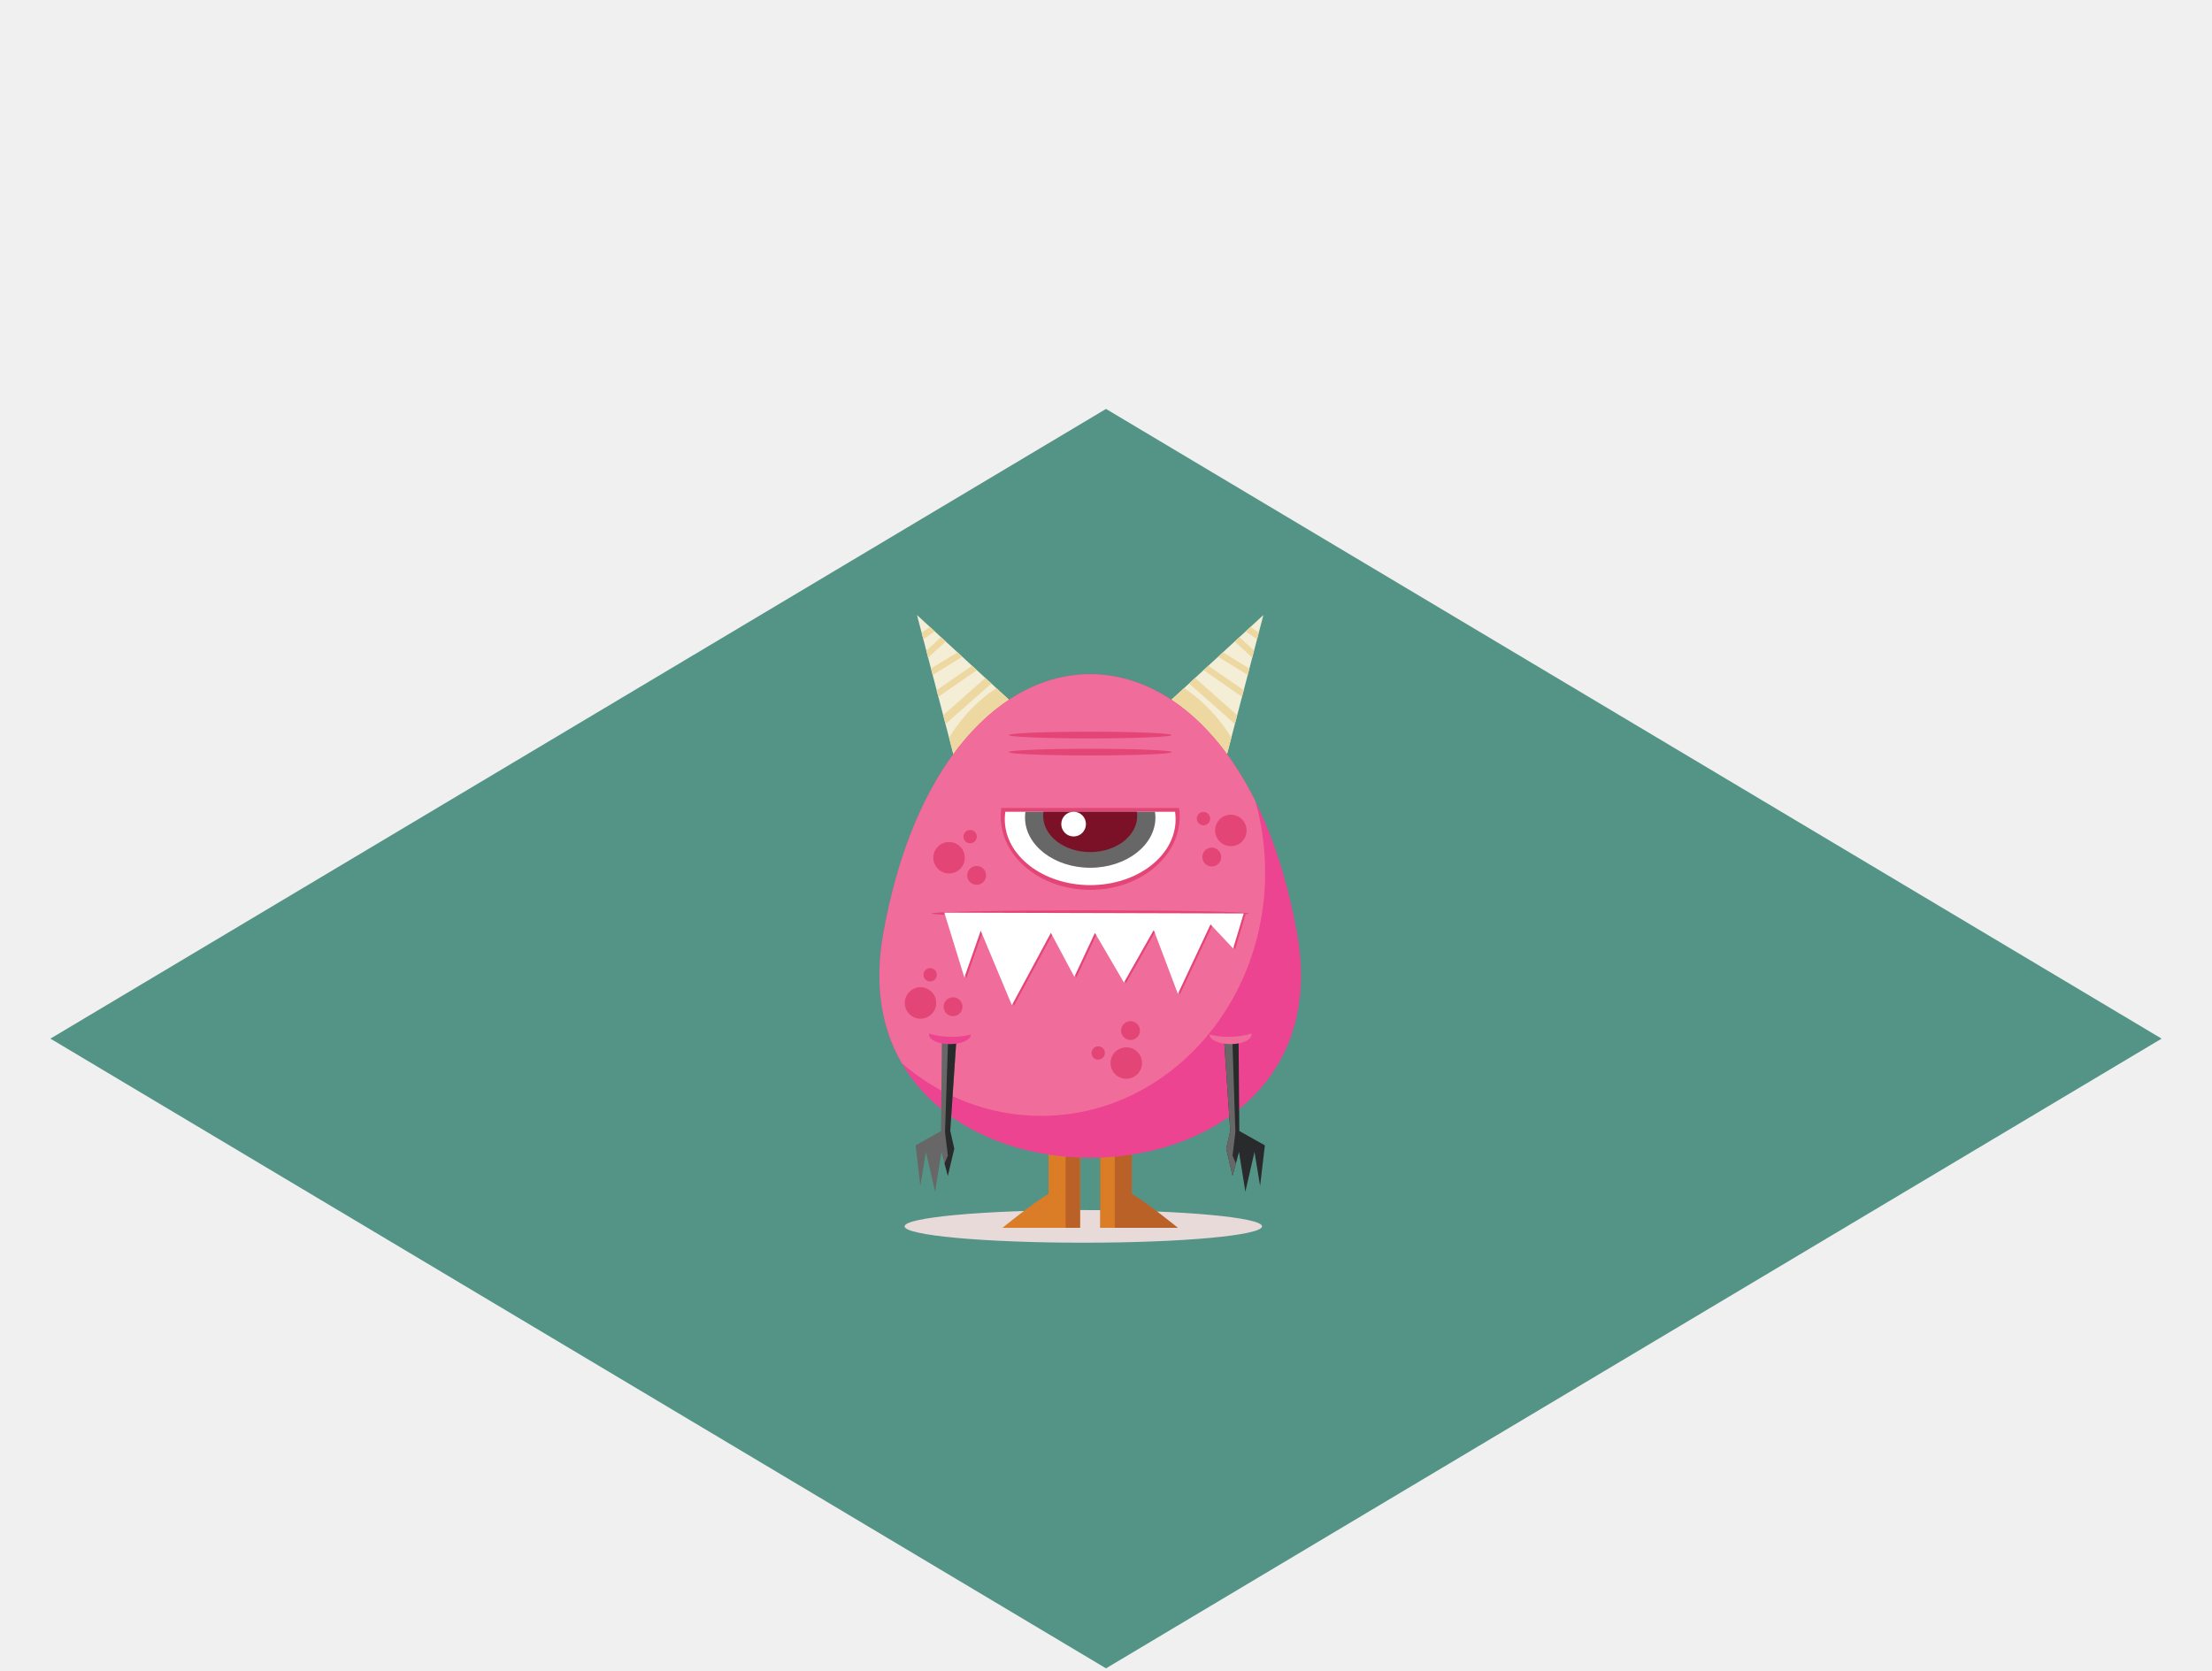
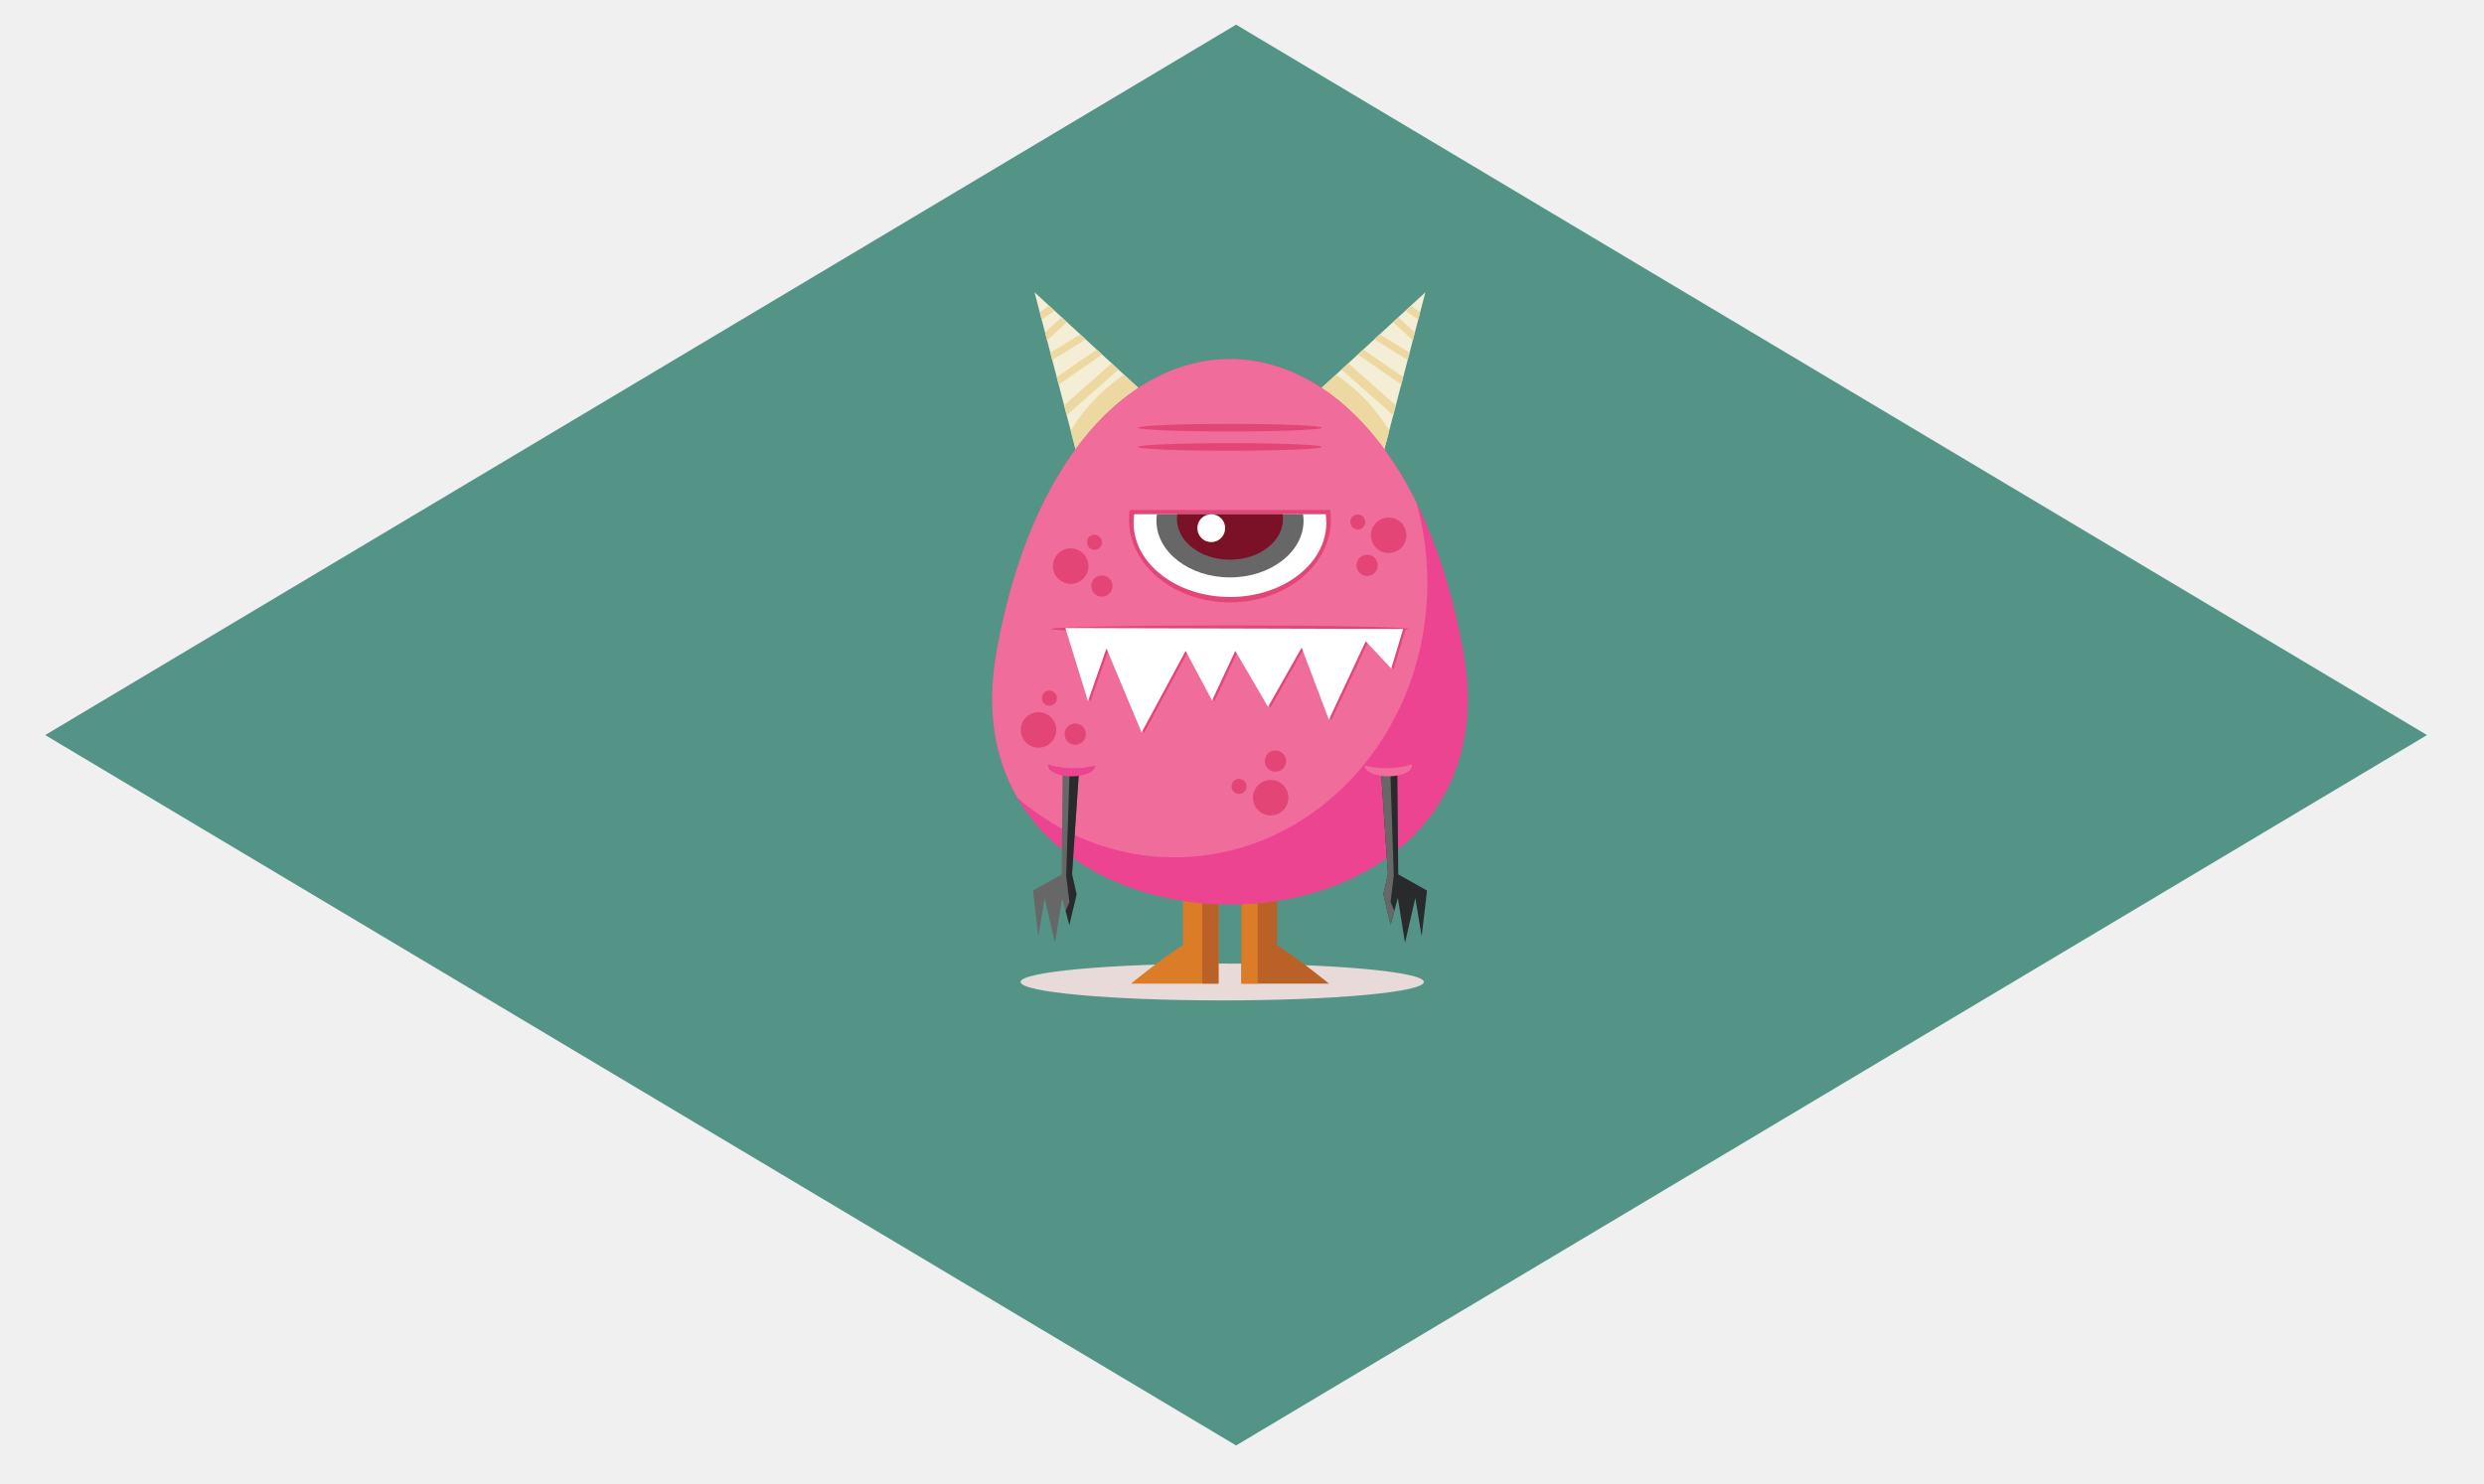
- <svg xmlns="http://www.w3.org/2000/svg" version="1.1" id="svg2" x="0px" y="0px" width="430.543px" height="325.295px" viewBox="0 0 430.543 325.295" enable-background="new 0 0 430.543 325.295" xml:space="preserve">
-   <defs>
- 	
- 	
- 		</defs>
-   <path id="path3908" fill="#549487" d="M420.733,202.206L215.272,79.612L9.812,202.206  l205.461,122.595L420.733,202.206z" />
-   <g>
-     <path fill-rule="evenodd" clip-rule="evenodd" fill="#E7DAD9" d="M210.857,235.583c19.214,0,34.788,1.422,34.788,3.17   c0,1.76-15.573,3.183-34.788,3.183c-19.213,0-34.788-1.423-34.788-3.183C176.07,237.005,191.645,235.583,210.857,235.583   L210.857,235.583z" />
-     <path fill-rule="evenodd" clip-rule="evenodd" fill="#DB7C27" d="M204.088,222.265h6.131v12.287v1.879v2.609h-15.104   c0,0,5.843-4.775,8.973-6.614V222.265z" />
-     <polygon fill-rule="evenodd" clip-rule="evenodd" fill="#BA6128" points="207.414,222.265 210.219,222.265 210.219,234.552    210.219,236.431 210.219,239.04 207.414,239.04  " />
-     <path fill-rule="evenodd" clip-rule="evenodd" fill="#BA6128" d="M220.301,222.265h-6.13v12.287v1.879v2.609h15.104   c0,0-5.844-4.775-8.975-6.614V222.265z" />
-     <polygon fill-rule="evenodd" clip-rule="evenodd" fill="#DB7C27" points="216.976,222.265 214.171,222.265 214.171,234.552    214.171,236.431 214.171,239.04 216.976,239.04  " />
-     <polygon fill-rule="evenodd" clip-rule="evenodd" fill="#F3EED5" points="194.71,144.808 201.101,140.568 178.483,119.737    186.375,149.935  " />
-     <path fill-rule="evenodd" clip-rule="evenodd" fill="#EED8A2" d="M194.71,144.808l6.391-4.239l-7.187-6.614   c-2.426,1.631-4.67,3.653-6.64,6.053c-0.952,1.16-1.8,2.374-2.543,3.613l1.644,6.313L194.71,144.808z" />
-     <path fill-rule="evenodd" clip-rule="evenodd" fill="#EED8A2" d="M192.961,133.068l-1.173-1.083l-8.205,7.253l0.444,1.722   L192.961,133.068z M190.144,130.472l-0.938-0.861l-6.901,4.761l0.339,1.278L190.144,130.472z M187.3,127.863l-0.939-0.874   l-5.152,3.17l0.326,1.252L187.3,127.863z M184.079,124.889l-0.927-0.848l-2.856,2.622l0.352,1.37L184.079,124.889z    M181.939,122.919L181,122.059l-1.617,1.122l0.338,1.278L181.939,122.919z" />
-     <polygon fill-rule="evenodd" clip-rule="evenodd" fill="#F3EED5" points="229.68,144.808 223.289,140.568 245.908,119.737    238.015,149.935  " />
-     <path fill-rule="evenodd" clip-rule="evenodd" fill="#EED8A2" d="M229.68,144.808l-6.392-4.239l7.188-6.614   c2.427,1.631,4.669,3.653,6.639,6.053c0.952,1.16,1.801,2.374,2.558,3.613l-1.657,6.313L229.68,144.808z" />
-     <path fill-rule="evenodd" clip-rule="evenodd" fill="#EED8A2" d="M231.44,133.068l1.162-1.083l8.204,7.253l-0.443,1.722   L231.44,133.068z M234.259,130.472l0.925-0.861l6.901,4.761l-0.34,1.278L234.259,130.472z M237.09,127.863l0.951-0.874l5.139,3.17   l-0.326,1.252L237.09,127.863z M240.324,124.889l0.913-0.848l2.858,2.622l-0.354,1.37L240.324,124.889z M242.45,122.919l0.94-0.861   l1.617,1.122l-0.326,1.278L242.45,122.919z" />
-     <path fill-rule="evenodd" clip-rule="evenodd" fill="#ED4491" d="M171.896,181.932c-10.239,57.969,90.85,57.969,80.598,0   C240.545,114.35,183.843,114.35,171.896,181.932L171.896,181.932z" />
-     <path fill-rule="evenodd" clip-rule="evenodd" fill="#F06D9B" d="M171.896,181.932c-1.787,10.135-0.169,18.497,3.667,25.085   c7.434,6.403,16.839,10.226,27.065,10.226c24.092,0,43.618-21.21,43.618-47.351c0-4.853-0.664-9.522-1.904-13.918   C224.45,115.901,182.044,124.55,171.896,181.932L171.896,181.932z" />
-     <path fill-rule="evenodd" clip-rule="evenodd" fill="#E34576" d="M229.498,157.304c0.078,0.535,0.117,1.083,0.117,1.645   c0,7.892-7.8,14.296-17.413,14.296c-9.626,0-17.428-6.404-17.428-14.296c0-0.562,0.04-1.109,0.119-1.645H229.498z" />
-     <path fill-rule="evenodd" clip-rule="evenodd" fill="#FFFFFF" d="M228.715,158.034c0.065,0.483,0.104,0.979,0.104,1.475   c0,7.07-7.436,12.81-16.618,12.81s-16.631-5.739-16.631-12.81c0-0.496,0.039-0.991,0.104-1.475H228.715z" />
-     <path fill-rule="evenodd" clip-rule="evenodd" fill="#676767" d="M224.802,158.034c0.052,0.366,0.091,0.744,0.091,1.122   c0,5.4-5.687,9.783-12.691,9.783c-7.018,0-12.692-4.383-12.692-9.783c0-0.378,0.025-0.756,0.078-1.122H224.802z" />
-     <path fill-rule="evenodd" clip-rule="evenodd" fill="#7B1126" d="M221.28,158.034c0.039,0.261,0.065,0.535,0.065,0.81   c0,3.9-4.097,7.043-9.144,7.043c-5.062,0-9.157-3.143-9.157-7.043c0-0.274,0.026-0.549,0.065-0.81H221.28z" />
-     <path fill-rule="evenodd" clip-rule="evenodd" fill="#FFFFFF" d="M208.967,158.034c1.331,0,2.4,1.07,2.4,2.4   c0,1.331-1.069,2.413-2.4,2.413s-2.401-1.082-2.401-2.413C206.566,159.104,207.636,158.034,208.967,158.034L208.967,158.034z" />
-     <path fill-rule="evenodd" clip-rule="evenodd" fill="#E34576" d="M212.202,177.223c17.035,0,30.849,0.274,30.849,0.626   c0,0.34-13.813,0.613-30.849,0.613c-17.048,0-30.862-0.273-30.862-0.613C181.34,177.497,195.154,177.223,212.202,177.223   L212.202,177.223z" />
-     <polygon fill-rule="evenodd" clip-rule="evenodd" fill="#E34576" points="184.196,177.81 188.096,190.437 191.279,181.332    197.345,195.824 204.936,181.749 209.502,190.307 213.506,181.749 219.155,191.415 224.958,181.188 229.654,193.619    236.006,180.092 240.417,184.789 242.463,177.967  " />
-     <polygon fill-rule="evenodd" clip-rule="evenodd" fill="#FFFFFF" points="183.805,177.68 187.705,190.307 190.888,181.201    196.953,195.693 204.544,181.619 209.11,190.176 213.115,181.619 218.762,191.284 224.566,181.058 229.264,193.489    235.616,179.962 240.025,184.658 242.072,177.836  " />
-     <path fill-rule="evenodd" clip-rule="evenodd" fill="#E34576" d="M212.202,142.447c8.752,0,15.849,0.3,15.849,0.665   c0,0.352-7.097,0.651-15.849,0.651c-8.765,0-15.861-0.3-15.861-0.651C196.34,142.747,203.437,142.447,212.202,142.447   L212.202,142.447z" />
-     <path fill-rule="evenodd" clip-rule="evenodd" fill="#E34576" d="M212.202,145.773c8.752,0,15.849,0.286,15.849,0.652   c0,0.365-7.097,0.651-15.849,0.651c-8.765,0-15.861-0.286-15.861-0.651C196.34,146.06,203.437,145.773,212.202,145.773   L212.202,145.773z" />
-     <polygon fill-rule="evenodd" clip-rule="evenodd" fill="#676767" points="183.323,202.815 183.166,220.19 178.209,222.981    179.135,230.888 180.218,224.261 182.005,232.009 183.245,224.261 184.483,228.917 185.735,223.634 184.953,220.151    186.113,202.934  " />
-     <polygon fill-rule="evenodd" clip-rule="evenodd" fill="#292A2C" points="183.843,226.504 184.483,228.917 185.735,223.634    184.953,220.151 186.113,202.934 184.522,202.868 183.936,220.412 184.496,224.979  " />
-     <path fill-rule="evenodd" clip-rule="evenodd" fill="#ED4491" d="M188.958,201.407v0.025c0,1.018-1.826,1.84-4.07,1.84   c-2.243,0-4.069-0.822-4.069-1.84c0-0.078,0.013-0.156,0.026-0.222c1.201,0.404,2.726,0.652,4.396,0.652   C186.609,201.863,187.888,201.694,188.958,201.407L188.958,201.407z" />
-     <polygon fill-rule="evenodd" clip-rule="evenodd" fill="#292A2C" points="241.081,202.815 241.224,220.19 246.194,222.981    245.268,230.888 244.172,224.261 242.397,232.009 241.159,224.261 239.906,228.917 238.667,223.634 239.451,220.151    238.29,202.934  " />
-     <polygon fill-rule="evenodd" clip-rule="evenodd" fill="#676767" points="240.558,226.504 239.906,228.917 238.667,223.634    239.451,220.151 238.29,202.934 239.881,202.868 240.456,220.412 239.906,224.979  " />
-     <path fill-rule="evenodd" clip-rule="evenodd" fill="#F06D9B" d="M235.446,201.407v0.025c0,1.018,1.813,1.84,4.07,1.84   c2.243,0,4.068-0.822,4.068-1.84c0-0.078-0.013-0.156-0.025-0.222c-1.2,0.404-2.727,0.652-4.396,0.652   C237.794,201.863,236.516,201.694,235.446,201.407L235.446,201.407z" />
-     <path fill-rule="evenodd" clip-rule="evenodd" fill="#E34576" d="M182.083,194.337c-0.509-1.604-2.231-2.505-3.835-1.996   c-1.618,0.521-2.504,2.23-1.995,3.849c0.508,1.617,2.23,2.504,3.834,1.996C181.705,197.676,182.592,195.954,182.083,194.337   L182.083,194.337z" />
-     <path fill-rule="evenodd" clip-rule="evenodd" fill="#E34576" d="M187.249,195.446c-0.3-0.979-1.331-1.514-2.309-1.201   c-0.965,0.301-1.5,1.331-1.187,2.296c0.3,0.979,1.33,1.513,2.296,1.2C187.013,197.441,187.561,196.411,187.249,195.446   L187.249,195.446z" />
-     <path fill-rule="evenodd" clip-rule="evenodd" fill="#E34576" d="M182.279,189.38c-0.209-0.679-0.939-1.057-1.631-0.848   c-0.678,0.222-1.056,0.952-0.847,1.631c0.221,0.691,0.951,1.069,1.63,0.848C182.122,190.802,182.501,190.071,182.279,189.38   L182.279,189.38z" />
-     <path fill-rule="evenodd" clip-rule="evenodd" fill="#E34576" d="M218.345,204.029c-1.63,0.481-2.544,2.191-2.06,3.809   c0.48,1.617,2.189,2.543,3.809,2.048c1.629-0.482,2.543-2.191,2.061-3.809C221.671,204.459,219.963,203.533,218.345,204.029   L218.345,204.029z" />
-     <path fill-rule="evenodd" clip-rule="evenodd" fill="#E34576" d="M219.52,198.876c-0.979,0.287-1.527,1.317-1.24,2.282   c0.287,0.979,1.318,1.527,2.282,1.24c0.979-0.287,1.526-1.318,1.239-2.282C221.514,199.137,220.485,198.589,219.52,198.876   L219.52,198.876z" />
-     <path fill-rule="evenodd" clip-rule="evenodd" fill="#E34576" d="M213.389,203.756c-0.691,0.208-1.083,0.925-0.875,1.616   c0.196,0.691,0.927,1.083,1.617,0.875c0.691-0.209,1.084-0.94,0.874-1.618C214.798,203.938,214.067,203.547,213.389,203.756   L213.389,203.756z" />
-     <path fill-rule="evenodd" clip-rule="evenodd" fill="#E34576" d="M187.757,167.439c0.247-1.669-0.9-3.222-2.583-3.482   c-1.669-0.248-3.221,0.899-3.482,2.582c-0.248,1.67,0.9,3.223,2.583,3.483C185.944,170.271,187.496,169.122,187.757,167.439   L187.757,167.439z" />
-     <path fill-rule="evenodd" clip-rule="evenodd" fill="#E34576" d="M191.905,170.701c0.157-1.005-0.535-1.944-1.539-2.088   c-1.004-0.156-1.943,0.535-2.086,1.54c-0.157,1.004,0.535,1.942,1.539,2.087C190.823,172.396,191.761,171.705,191.905,170.701   L191.905,170.701z" />
-     <path fill-rule="evenodd" clip-rule="evenodd" fill="#E34576" d="M190.105,163.07c0.117-0.705-0.378-1.37-1.083-1.474   c-0.718-0.105-1.382,0.377-1.487,1.095c-0.104,0.704,0.378,1.37,1.096,1.474C189.335,164.283,190.001,163.787,190.105,163.07   L190.105,163.07z" />
-     <path fill-rule="evenodd" clip-rule="evenodd" fill="#E34576" d="M236.933,163.213c-0.862-1.461-0.365-3.339,1.095-4.188   c1.461-0.848,3.34-0.352,4.188,1.109c0.859,1.462,0.363,3.34-1.097,4.188C239.659,165.17,237.78,164.675,236.933,163.213   L236.933,163.213z" />
-     <path fill-rule="evenodd" clip-rule="evenodd" fill="#E34576" d="M234.272,167.779c-0.509-0.874-0.222-2.009,0.664-2.518   c0.875-0.509,1.997-0.209,2.506,0.664c0.508,0.875,0.223,2.01-0.665,2.518C235.903,168.953,234.78,168.652,234.272,167.779   L234.272,167.779z" />
-     <path fill-rule="evenodd" clip-rule="evenodd" fill="#E34576" d="M233.124,160.03c-0.365-0.626-0.156-1.422,0.469-1.787   c0.628-0.353,1.423-0.143,1.775,0.47c0.365,0.626,0.156,1.422-0.471,1.787C234.284,160.865,233.489,160.644,233.124,160.03   L233.124,160.03z" />
+ <svg xmlns="http://www.w3.org/2000/svg" version="1.1" id="svg2" x="0px" y="0px" width="428.543" height="256" viewBox="0 0 428.543 256" enable-background="new 0 0 430.543 325.295" xml:space="preserve">
+   <defs id="defs3" />
+   <path id="path3908" d="M 418.713,126.85 213.252,4.256 7.792,126.85 213.253,249.445 Z" style="fill:#549487" />
+   <g id="g89" transform="translate(0,-69.29501)">
+     <path d="m 210.857,235.583 c 19.214,0 34.788,1.422 34.788,3.17 0,1.76 -15.573,3.183 -34.788,3.183 -19.213,0 -34.788,-1.423 -34.788,-3.183 0.001,-1.748 15.576,-3.17 34.788,-3.17 z" id="path7" style="clip-rule:evenodd;fill:#e7dad9;fill-rule:evenodd" />
+     <path d="m 204.088,222.265 h 6.131 v 12.287 1.879 2.609 h -15.104 c 0,0 5.843,-4.775 8.973,-6.614 z" id="path9" style="clip-rule:evenodd;fill:#db7c27;fill-rule:evenodd" />
+     <polygon points="210.219,234.552 210.219,236.431 210.219,239.04 207.414,239.04 207.414,222.265 210.219,222.265 " id="polygon11" style="clip-rule:evenodd;fill:#ba6128;fill-rule:evenodd" />
+     <path d="m 220.301,222.265 h -6.13 v 12.287 1.879 2.609 h 15.104 c 0,0 -5.844,-4.775 -8.975,-6.614 v -10.161 z" id="path13" style="clip-rule:evenodd;fill:#ba6128;fill-rule:evenodd" />
+     <polygon points="214.171,234.552 214.171,236.431 214.171,239.04 216.976,239.04 216.976,222.265 214.171,222.265 " id="polygon15" style="clip-rule:evenodd;fill:#db7c27;fill-rule:evenodd" />
+     <polygon points="194.71,144.808 201.101,140.568 178.483,119.737 186.375,149.935 " id="polygon17" style="clip-rule:evenodd;fill:#f3eed5;fill-rule:evenodd" />
+     <path d="m 194.71,144.808 6.391,-4.239 -7.187,-6.614 c -2.426,1.631 -4.67,3.653 -6.64,6.053 -0.952,1.16 -1.8,2.374 -2.543,3.613 l 1.644,6.313 z" id="path19" style="clip-rule:evenodd;fill:#eed8a2;fill-rule:evenodd" />
+     <path d="m 192.961,133.068 -1.173,-1.083 -8.205,7.253 0.444,1.722 z m -2.817,-2.596 -0.938,-0.861 -6.901,4.761 0.339,1.278 z m -2.844,-2.609 -0.939,-0.874 -5.152,3.17 0.326,1.252 z m -3.221,-2.974 -0.927,-0.848 -2.856,2.622 0.352,1.37 z m -2.14,-1.97 -0.939,-0.86 -1.617,1.122 0.338,1.278 z" id="path21" style="clip-rule:evenodd;fill:#eed8a2;fill-rule:evenodd" />
+     <polygon points="229.68,144.808 223.289,140.568 245.908,119.737 238.015,149.935 " id="polygon23" style="clip-rule:evenodd;fill:#f3eed5;fill-rule:evenodd" />
+     <path d="m 229.68,144.808 -6.392,-4.239 7.188,-6.614 c 2.427,1.631 4.669,3.653 6.639,6.053 0.952,1.16 1.801,2.374 2.558,3.613 l -1.657,6.313 z" id="path25" style="clip-rule:evenodd;fill:#eed8a2;fill-rule:evenodd" />
+     <path d="m 231.44,133.068 1.162,-1.083 8.204,7.253 -0.443,1.722 z m 2.819,-2.596 0.925,-0.861 6.901,4.761 -0.34,1.278 z m 2.831,-2.609 0.951,-0.874 5.139,3.17 -0.326,1.252 z m 3.234,-2.974 0.913,-0.848 2.858,2.622 -0.354,1.37 z m 2.126,-1.97 0.94,-0.861 1.617,1.122 -0.326,1.278 z" id="path27" style="clip-rule:evenodd;fill:#eed8a2;fill-rule:evenodd" />
+     <path d="m 171.896,181.932 c -10.239,57.969 90.85,57.969 80.598,0 -11.949,-67.582 -68.651,-67.582 -80.598,0 z" id="path29" style="clip-rule:evenodd;fill:#ed4491;fill-rule:evenodd" />
+     <path d="m 171.896,181.932 c -1.787,10.135 -0.169,18.497 3.667,25.085 7.434,6.403 16.839,10.226 27.065,10.226 24.092,0 43.618,-21.21 43.618,-47.351 0,-4.853 -0.664,-9.522 -1.904,-13.918 -19.892,-40.073 -62.298,-31.424 -72.446,25.958 z" id="path31" style="clip-rule:evenodd;fill:#f06d9b;fill-rule:evenodd" />
+     <path d="m 229.498,157.304 c 0.078,0.535 0.117,1.083 0.117,1.645 0,7.892 -7.8,14.296 -17.413,14.296 -9.626,0 -17.428,-6.404 -17.428,-14.296 0,-0.562 0.04,-1.109 0.119,-1.645 z" id="path33" style="clip-rule:evenodd;fill:#e34576;fill-rule:evenodd" />
+     <path d="m 228.715,158.034 c 0.065,0.483 0.104,0.979 0.104,1.475 0,7.07 -7.436,12.81 -16.618,12.81 -9.182,0 -16.631,-5.739 -16.631,-12.81 0,-0.496 0.039,-0.991 0.104,-1.475 z" id="path35" style="clip-rule:evenodd;fill:#ffffff;fill-rule:evenodd" />
+     <path d="m 224.802,158.034 c 0.052,0.366 0.091,0.744 0.091,1.122 0,5.4 -5.687,9.783 -12.691,9.783 -7.018,0 -12.692,-4.383 -12.692,-9.783 0,-0.378 0.025,-0.756 0.078,-1.122 z" id="path37" style="clip-rule:evenodd;fill:#676767;fill-rule:evenodd" />
+     <path d="m 221.28,158.034 c 0.039,0.261 0.065,0.535 0.065,0.81 0,3.9 -4.097,7.043 -9.144,7.043 -5.062,0 -9.157,-3.143 -9.157,-7.043 0,-0.274 0.026,-0.549 0.065,-0.81 z" id="path39" style="clip-rule:evenodd;fill:#7b1126;fill-rule:evenodd" />
+     <path d="m 208.967,158.034 c 1.331,0 2.4,1.07 2.4,2.4 0,1.331 -1.069,2.413 -2.4,2.413 -1.331,0 -2.401,-1.082 -2.401,-2.413 0,-1.33 1.07,-2.4 2.401,-2.4 z" id="path41" style="clip-rule:evenodd;fill:#ffffff;fill-rule:evenodd" />
+     <path d="m 212.202,177.223 c 17.035,0 30.849,0.274 30.849,0.626 0,0.34 -13.813,0.613 -30.849,0.613 -17.048,0 -30.862,-0.273 -30.862,-0.613 0,-0.352 13.814,-0.626 30.862,-0.626 z" id="path43" style="clip-rule:evenodd;fill:#e34576;fill-rule:evenodd" />
+     <polygon points="224.958,181.188 229.654,193.619 236.006,180.092 240.417,184.789 242.463,177.967 184.196,177.81 188.096,190.437 191.279,181.332 197.345,195.824 204.936,181.749 209.502,190.307 213.506,181.749 219.155,191.415 " id="polygon45" style="clip-rule:evenodd;fill:#e34576;fill-rule:evenodd" />
+     <polygon points="224.566,181.058 229.264,193.489 235.616,179.962 240.025,184.658 242.072,177.836 183.805,177.68 187.705,190.307 190.888,181.201 196.953,195.693 204.544,181.619 209.11,190.176 213.115,181.619 218.762,191.284 " id="polygon47" style="clip-rule:evenodd;fill:#ffffff;fill-rule:evenodd" />
+     <path d="m 212.202,142.447 c 8.752,0 15.849,0.3 15.849,0.665 0,0.352 -7.097,0.651 -15.849,0.651 -8.765,0 -15.861,-0.3 -15.861,-0.651 -0.001,-0.365 7.096,-0.665 15.861,-0.665 z" id="path49" style="clip-rule:evenodd;fill:#e34576;fill-rule:evenodd" />
+     <path d="m 212.202,145.773 c 8.752,0 15.849,0.286 15.849,0.652 0,0.365 -7.097,0.651 -15.849,0.651 -8.765,0 -15.861,-0.286 -15.861,-0.651 -0.001,-0.365 7.096,-0.652 15.861,-0.652 z" id="path51" style="clip-rule:evenodd;fill:#e34576;fill-rule:evenodd" />
+     <polygon points="185.735,223.634 184.953,220.151 186.113,202.934 183.323,202.815 183.166,220.19 178.209,222.981 179.135,230.888 180.218,224.261 182.005,232.009 183.245,224.261 184.483,228.917 " id="polygon53" style="clip-rule:evenodd;fill:#676767;fill-rule:evenodd" />
+     <polygon points="183.843,226.504 184.483,228.917 185.735,223.634 184.953,220.151 186.113,202.934 184.522,202.868 183.936,220.412 184.496,224.979 " id="polygon55" style="clip-rule:evenodd;fill:#292a2c;fill-rule:evenodd" />
+     <path d="m 188.958,201.407 v 0.025 c 0,1.018 -1.826,1.84 -4.07,1.84 -2.243,0 -4.069,-0.822 -4.069,-1.84 0,-0.078 0.013,-0.156 0.026,-0.222 1.201,0.404 2.726,0.652 4.396,0.652 1.368,0.001 2.647,-0.168 3.717,-0.455 z" id="path57" style="clip-rule:evenodd;fill:#ed4491;fill-rule:evenodd" />
+     <polygon points="238.667,223.634 239.451,220.151 238.29,202.934 241.081,202.815 241.224,220.19 246.194,222.981 245.268,230.888 244.172,224.261 242.397,232.009 241.159,224.261 239.906,228.917 " id="polygon59" style="clip-rule:evenodd;fill:#292a2c;fill-rule:evenodd" />
+     <polygon points="240.558,226.504 239.906,228.917 238.667,223.634 239.451,220.151 238.29,202.934 239.881,202.868 240.456,220.412 239.906,224.979 " id="polygon61" style="clip-rule:evenodd;fill:#676767;fill-rule:evenodd" />
+     <path d="m 235.446,201.407 v 0.025 c 0,1.018 1.813,1.84 4.07,1.84 2.243,0 4.068,-0.822 4.068,-1.84 0,-0.078 -0.013,-0.156 -0.025,-0.222 -1.2,0.404 -2.727,0.652 -4.396,0.652 -1.369,0.001 -2.647,-0.168 -3.717,-0.455 z" id="path63" style="clip-rule:evenodd;fill:#f06d9b;fill-rule:evenodd" />
+     <path d="m 182.083,194.337 c -0.509,-1.604 -2.231,-2.505 -3.835,-1.996 -1.618,0.521 -2.504,2.23 -1.995,3.849 0.508,1.617 2.23,2.504 3.834,1.996 1.618,-0.51 2.505,-2.232 1.996,-3.849 z" id="path65" style="clip-rule:evenodd;fill:#e34576;fill-rule:evenodd" />
+     <path d="m 187.249,195.446 c -0.3,-0.979 -1.331,-1.514 -2.309,-1.201 -0.965,0.301 -1.5,1.331 -1.187,2.296 0.3,0.979 1.33,1.513 2.296,1.2 0.964,-0.3 1.512,-1.33 1.2,-2.295 z" id="path67" style="clip-rule:evenodd;fill:#e34576;fill-rule:evenodd" />
+     <path d="m 182.279,189.38 c -0.209,-0.679 -0.939,-1.057 -1.631,-0.848 -0.678,0.222 -1.056,0.952 -0.847,1.631 0.221,0.691 0.951,1.069 1.63,0.848 0.691,-0.209 1.07,-0.94 0.848,-1.631 z" id="path69" style="clip-rule:evenodd;fill:#e34576;fill-rule:evenodd" />
+     <path d="m 218.345,204.029 c -1.63,0.481 -2.544,2.191 -2.06,3.809 0.48,1.617 2.189,2.543 3.809,2.048 1.629,-0.482 2.543,-2.191 2.061,-3.809 -0.484,-1.618 -2.192,-2.544 -3.81,-2.048 z" id="path71" style="clip-rule:evenodd;fill:#e34576;fill-rule:evenodd" />
+     <path d="m 219.52,198.876 c -0.979,0.287 -1.527,1.317 -1.24,2.282 0.287,0.979 1.318,1.527 2.282,1.24 0.979,-0.287 1.526,-1.318 1.239,-2.282 -0.287,-0.979 -1.316,-1.527 -2.281,-1.24 z" id="path73" style="clip-rule:evenodd;fill:#e34576;fill-rule:evenodd" />
+     <path d="m 213.389,203.756 c -0.691,0.208 -1.083,0.925 -0.875,1.616 0.196,0.691 0.927,1.083 1.617,0.875 0.691,-0.209 1.084,-0.94 0.874,-1.618 -0.207,-0.691 -0.938,-1.082 -1.616,-0.873 z" id="path75" style="clip-rule:evenodd;fill:#e34576;fill-rule:evenodd" />
+     <path d="m 187.757,167.439 c 0.247,-1.669 -0.9,-3.222 -2.583,-3.482 -1.669,-0.248 -3.221,0.899 -3.482,2.582 -0.248,1.67 0.9,3.223 2.583,3.483 1.669,0.249 3.221,-0.9 3.482,-2.583 z" id="path77" style="clip-rule:evenodd;fill:#e34576;fill-rule:evenodd" />
+     <path d="m 191.905,170.701 c 0.157,-1.005 -0.535,-1.944 -1.539,-2.088 -1.004,-0.156 -1.943,0.535 -2.086,1.54 -0.157,1.004 0.535,1.942 1.539,2.087 1.004,0.156 1.942,-0.535 2.086,-1.539 z" id="path79" style="clip-rule:evenodd;fill:#e34576;fill-rule:evenodd" />
+     <path d="m 190.105,163.07 c 0.117,-0.705 -0.378,-1.37 -1.083,-1.474 -0.718,-0.105 -1.382,0.377 -1.487,1.095 -0.104,0.704 0.378,1.37 1.096,1.474 0.704,0.118 1.37,-0.378 1.474,-1.095 z" id="path81" style="clip-rule:evenodd;fill:#e34576;fill-rule:evenodd" />
+     <path d="m 236.933,163.213 c -0.862,-1.461 -0.365,-3.339 1.095,-4.188 1.461,-0.848 3.34,-0.352 4.188,1.109 0.859,1.462 0.363,3.34 -1.097,4.188 -1.46,0.848 -3.339,0.353 -4.186,-1.109 z" id="path83" style="clip-rule:evenodd;fill:#e34576;fill-rule:evenodd" />
+     <path d="m 234.272,167.779 c -0.509,-0.874 -0.222,-2.009 0.664,-2.518 0.875,-0.509 1.997,-0.209 2.506,0.664 0.508,0.875 0.223,2.01 -0.665,2.518 -0.874,0.51 -1.997,0.209 -2.505,-0.664 z" id="path85" style="clip-rule:evenodd;fill:#e34576;fill-rule:evenodd" />
+     <path d="m 233.124,160.03 c -0.365,-0.626 -0.156,-1.422 0.469,-1.787 0.628,-0.353 1.423,-0.143 1.775,0.47 0.365,0.626 0.156,1.422 -0.471,1.787 -0.613,0.365 -1.408,0.144 -1.773,-0.47 z" id="path87" style="clip-rule:evenodd;fill:#e34576;fill-rule:evenodd" />
  </g>
</svg>
